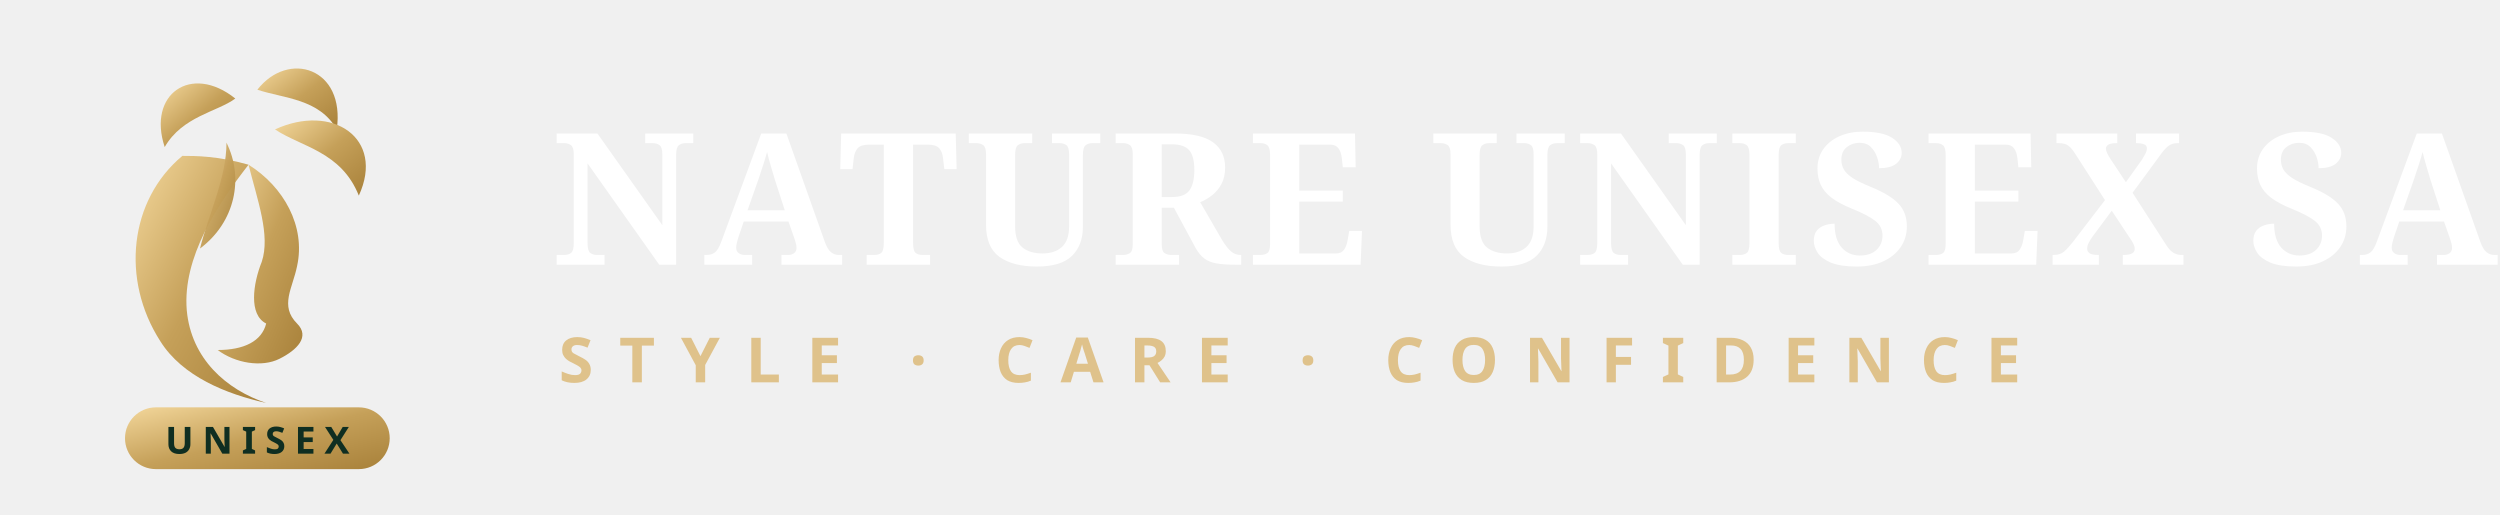
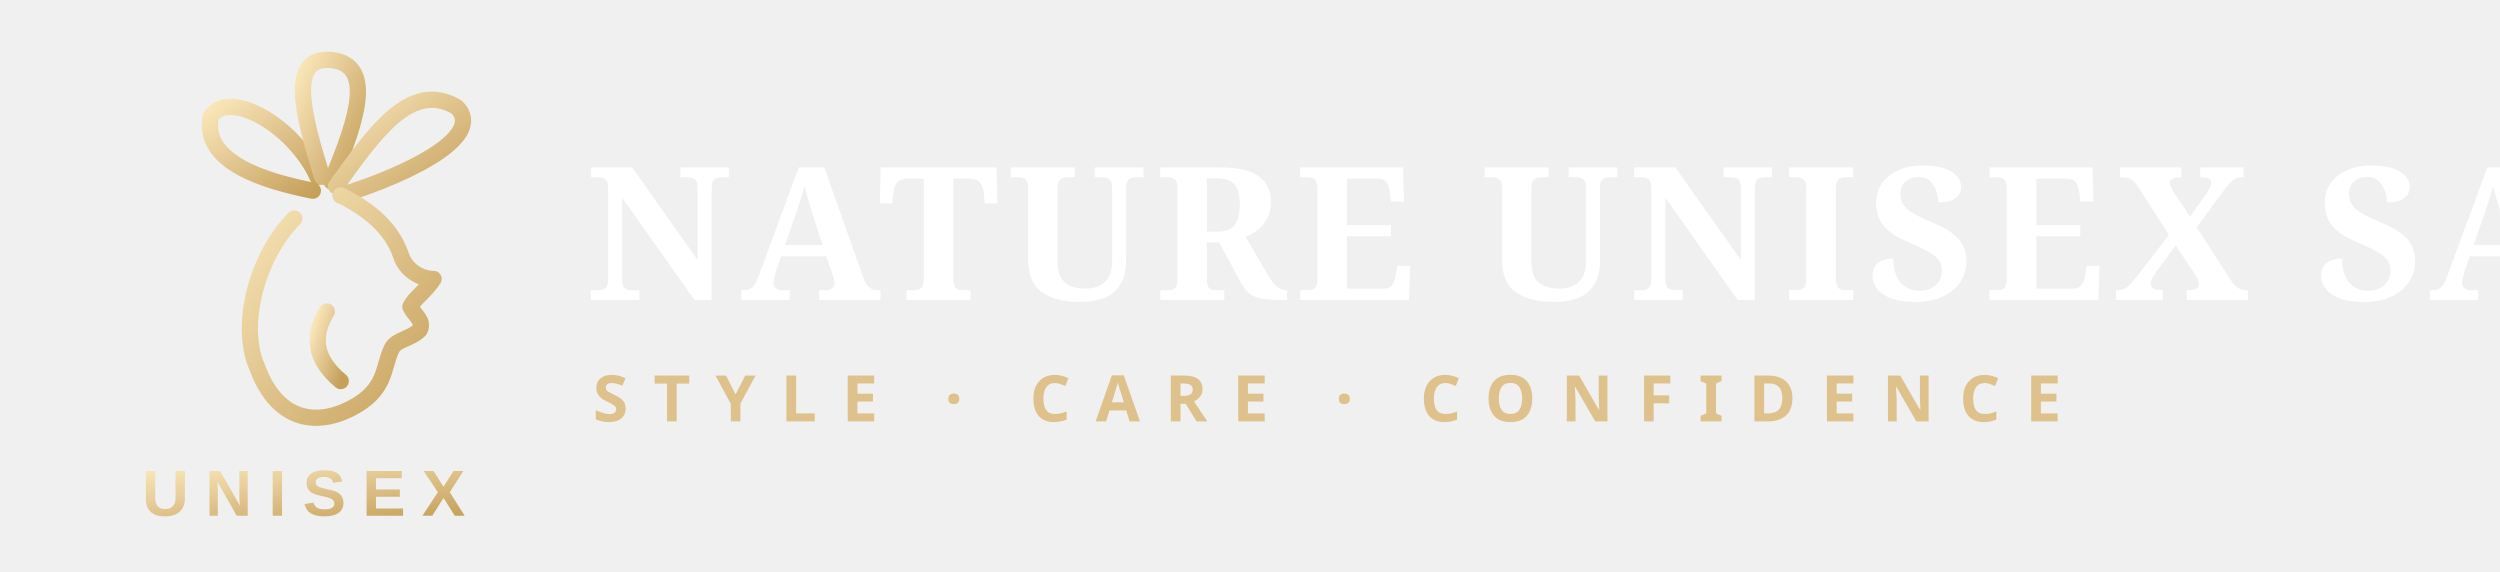
- <svg xmlns="http://www.w3.org/2000/svg" viewBox="0 0 340 70" width="100%" height="100%">
+ <svg xmlns="http://www.w3.org/2000/svg" viewBox="0 0 350 80" width="100%" height="100%">
  <defs>
-     <linearGradient id="goldGradW" x1="0%" y1="0%" x2="100%" y2="100%">
-       <stop offset="0%" stop-color="#f3d79b" />
-       <stop offset="50%" stop-color="#c5a059" />
-       <stop offset="100%" stop-color="#a8813a" />
+     <linearGradient id="natureGoldW" x1="0%" y1="0%" x2="100%" y2="100%">
+       <stop offset="0%" stop-color="#f9e6b8" />
+       <stop offset="50%" stop-color="#dfc28b" />
+       <stop offset="100%" stop-color="#c5a059" />
    </linearGradient>
  </defs>
-   <g transform="translate(5, 5) scale(0.6)">
-     <g transform="translate(0, -2)">
-       <path d="M50 14 C57 5 70 9 68 23 C64 16 56 16 50 14 Z" fill="url(#goldGradW)" />
-       <path d="M45 16 C35 8 25 15 29 27 C33 20 41 19 45 16 Z" fill="url(#goldGradW)" />
-       <path d="M54 23 C67 17 79 25 73 38 C69 28 60 27 54 23 Z" fill="url(#goldGradW)" />
-       <path d="M33 29 C21 39 19 57 28 71 C33 79 43 83 52 85 C43 82 35 75 34 64 C33 52 41 40 48 31 C41 29 36 29 33 29 Z" fill="url(#goldGradW)" />
-       <path d="M48 31 C56 36 61 45 59 54 C58 59 55 63 59 67 C62 70 59 73 55 75 C51 77 45 76 41 73 C47 73 51 71 52 67 C48 65 49 58 51 53 C53 47 50 39 48 31 Z" fill="url(#goldGradW)" />
-       <path d="M43 26 C47 34 45 44 37 50 C39 42 43 34 43 26 Z" fill="url(#goldGradW)" opacity="0.95" />
+   <g transform="translate(10, 2) scale(0.65)">
+     <g fill="none" stroke="url(#natureGoldW)" stroke-width="3.5" stroke-linecap="round" stroke-linejoin="round">
+       <path d="M 52 38 C 42 36 28 32 30 22 C 34 16 48 24 53 35" />
+       <path d="M 54 35 C 50 22 46 8 57 10 C 66 12 60 26 56 36" />
+       <path d="M 57 37 C 65 26 73 14 83 20 C 89 26 74 34 58 39" />
+       <path d="M 58 39 C 64 42 69 46 71 52 C 72 55 75 57 78 57 C 76 60 74 61 73 63 C 74 65 76 66 75 68 C 73 70 70 70 69 72 C 67 76 68 81 60 85 C 52 89 44 87 40 76 C 36 67 40 52 48 44" />
+       <path d="M 55 64 C 52 69 52 74 58 79" />
    </g>
-     <rect x="20" y="84" width="60" height="14" rx="7" fill="url(#goldGradW)" />
-     <text x="50" y="94.5" font-family="'Plus Jakarta Sans', system-ui, sans-serif" font-size="8.5" font-weight="800" fill="#0f2e21" text-anchor="middle" letter-spacing="2">UNISEX</text>
+     <text x="50" y="108" font-family="'Plus Jakarta Sans', 'Arial', sans-serif" font-size="14" font-weight="700" fill="url(#natureGoldW)" text-anchor="middle" letter-spacing="3.5">UNISEX</text>
  </g>
-   <text x="75" y="36" font-family="'Cormorant Garamond', Georgia, serif" font-size="25" font-weight="700" fill="#ffffff" letter-spacing="1">NATURE UNISEX SALON</text>
-   <text x="76" y="52" font-family="'Plus Jakarta Sans', sans-serif" font-size="8.5" font-weight="700" fill="#dfc28b" letter-spacing="3.5">STYLE · CARE · CONFIDENCE</text>
+   <text x="82" y="42" font-family="'Cormorant Garamond', Georgia, serif" font-size="26" font-weight="700" fill="#ffffff" letter-spacing="1.2">NATURE UNISEX SALON</text>
+   <text x="83" y="59" font-family="'Plus Jakarta Sans', sans-serif" font-size="9" font-weight="700" fill="#dfc28b" letter-spacing="3.5">STYLE · CARE · CONFIDENCE</text>
</svg>
